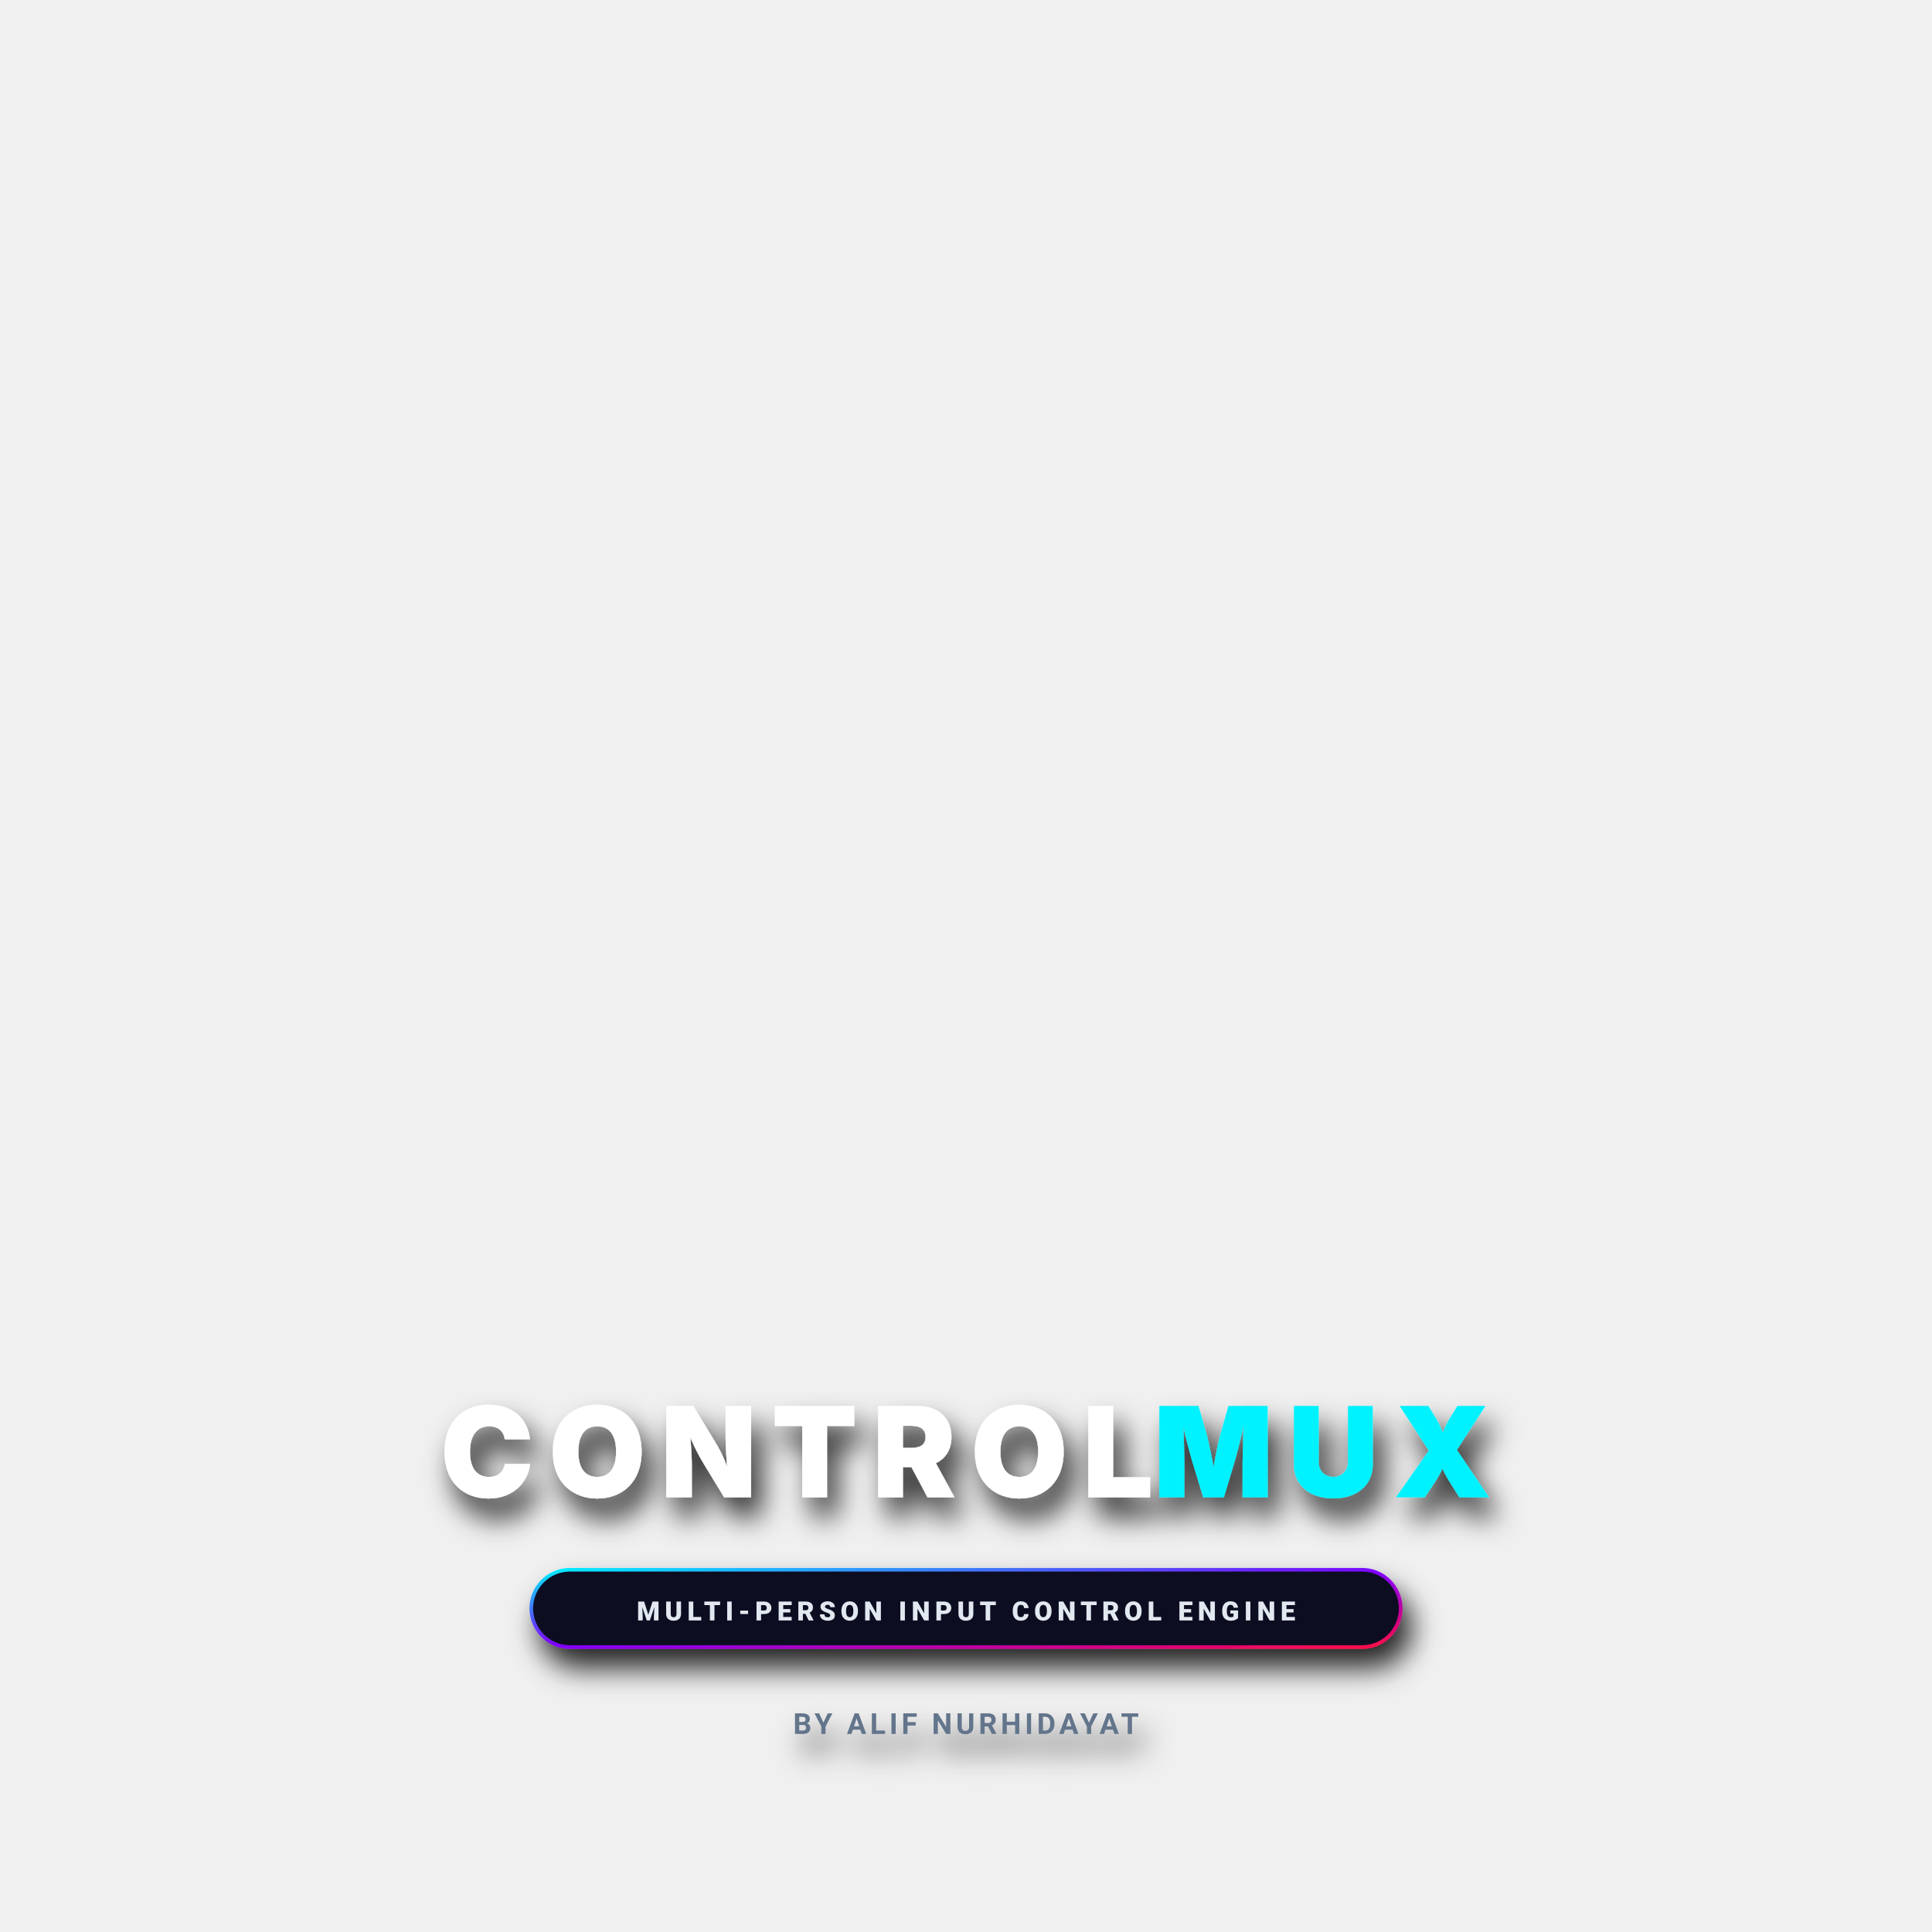
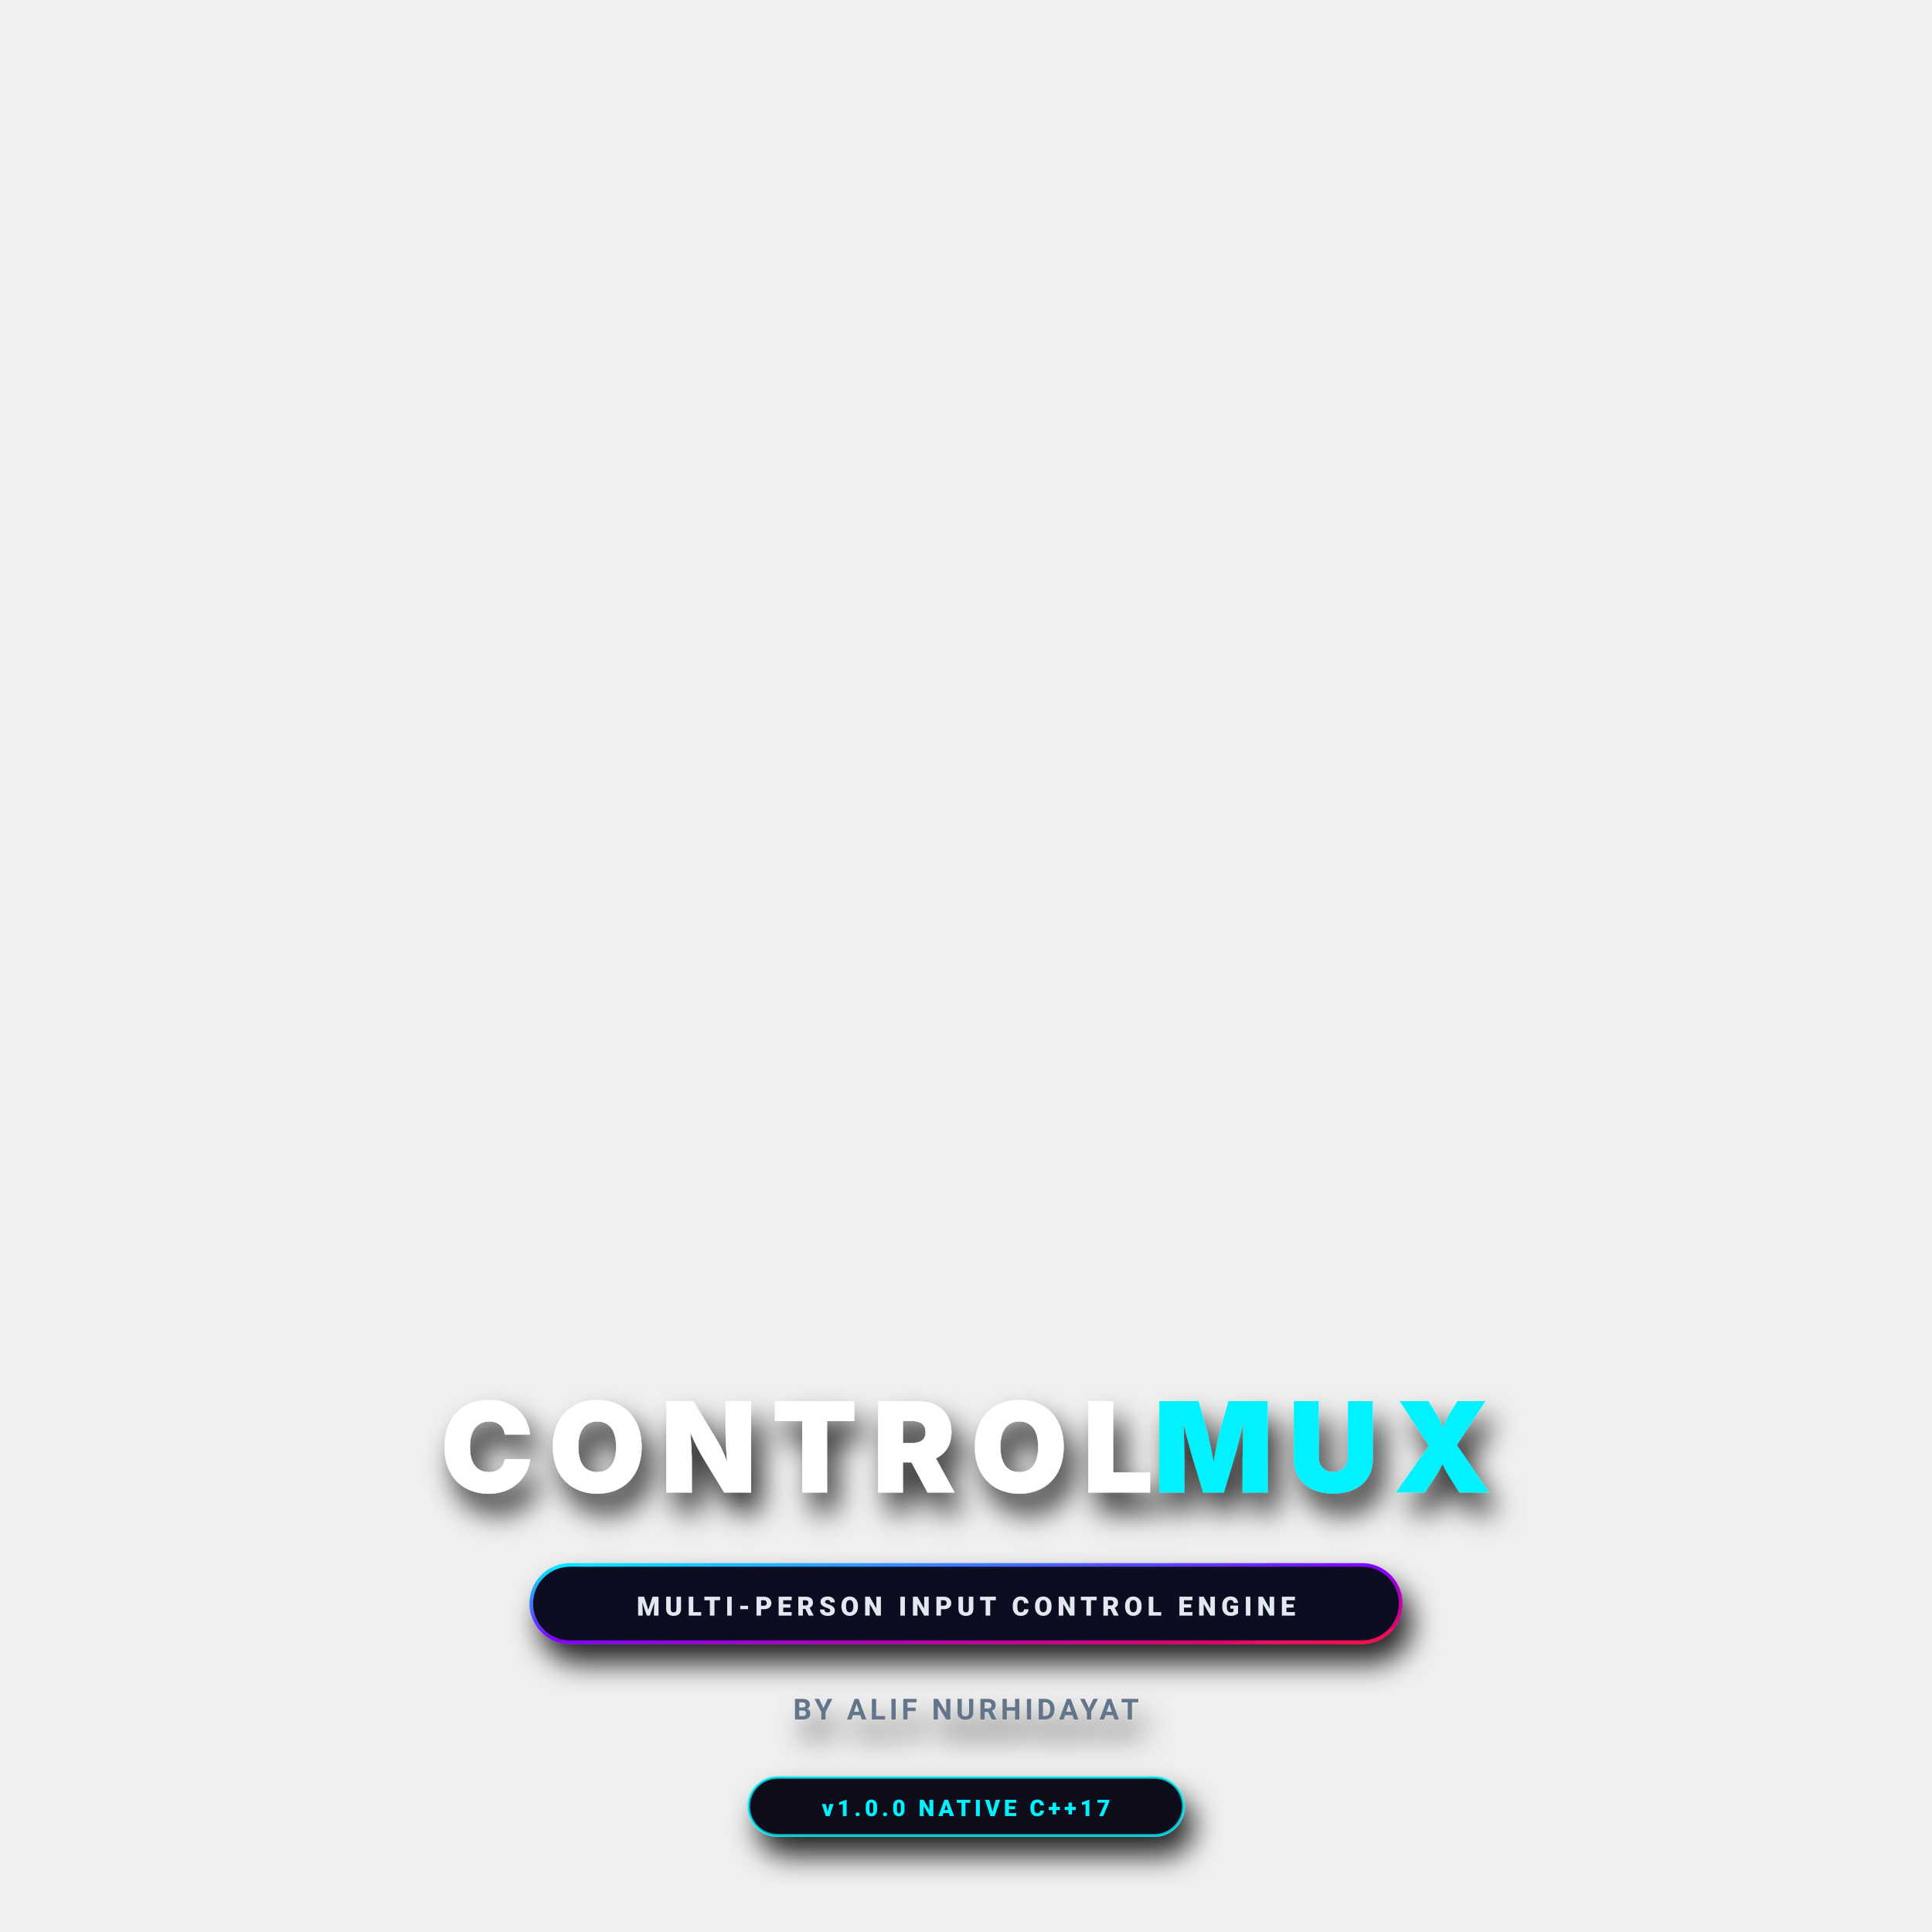
- <svg xmlns="http://www.w3.org/2000/svg" viewBox="0 0 800 800" width="100%" height="100%">
+ <svg xmlns="http://www.w3.org/2000/svg" viewBox="0 0 800 800" width="800" height="800">
  <defs>
    <filter id="glow-subtle-cyan" x="-20%" y="-20%" width="140%" height="140%">
      <feGaussianBlur stdDeviation="2.5" result="blur" />
      <feMerge>
        <feMergeNode in="blur" />
        <feMergeNode in="SourceGraphic" />
      </feMerge>
    </filter>
    <filter id="drop-shadow" x="-30%" y="-30%" width="160%" height="160%">
      <feDropShadow dx="4" dy="8" stdDeviation="6" flood-color="#000000" flood-opacity="0.85" />
    </filter>
    <linearGradient id="core-grad" x1="0%" y1="0%" x2="100%" y2="100%">
      <stop offset="0%" stop-color="#00F2FE" />
      <stop offset="50%" stop-color="#7F00FF" />
      <stop offset="100%" stop-color="#FF0844" />
    </linearGradient>
  </defs>
  <g id="layer-05-typography" filter="url(#drop-shadow)">
-     <text x="400" y="620" font-family="'Segoe UI', 'Outfit', 'Inter', sans-serif" font-size="52" font-weight="900" letter-spacing="6" fill="#ffffff" text-anchor="middle">
+     <text x="400" y="618" font-family="'Segoe UI', 'Outfit', 'Inter', sans-serif" font-size="52" font-weight="900" letter-spacing="6" fill="#ffffff" text-anchor="middle">
      CONTROL<tspan fill="#00F2FE" filter="url(#glow-subtle-cyan)">MUX</tspan>
    </text>
-     <rect x="220" y="650" width="360" height="32" rx="16" fill="#0c1024" stroke="url(#core-grad)" stroke-width="1.5" />
-     <text x="400" y="671" font-family="'Segoe UI', Roboto, sans-serif" font-size="11" font-weight="800" letter-spacing="2" fill="#e2e8f0" text-anchor="middle">
+     <rect x="220" y="648" width="360" height="32" rx="16" fill="#0c1024" stroke="url(#core-grad)" stroke-width="1.5" />
+     <text x="400" y="669" font-family="'Segoe UI', Roboto, sans-serif" font-size="11" font-weight="800" letter-spacing="2" fill="#e2e8f0" text-anchor="middle">
      MULTI-PERSON INPUT CONTROL ENGINE
    </text>
-     <text x="400" y="718" font-family="'Segoe UI', Roboto, sans-serif" font-size="12" font-weight="600" letter-spacing="1.5" fill="#64748b" text-anchor="middle">
+     <text x="400" y="712" font-family="'Segoe UI', Roboto, sans-serif" font-size="12" font-weight="600" letter-spacing="1.5" fill="#64748b" text-anchor="middle">
      BY ALIF NURHIDAYAT
    </text>
+     <g>
+       <rect x="310" y="736" width="180" height="24" rx="12" fill="#080c1a" stroke="#00F2FE" stroke-width="1.2" stroke-opacity="0.7" />
+       <text x="400" y="752" font-family="'Segoe UI', Roboto, monospace" font-size="9.5" font-weight="800" letter-spacing="1.5" fill="#00F2FE" text-anchor="middle">v1.0.0 NATIVE C++17</text>
+     </g>
  </g>
</svg>
